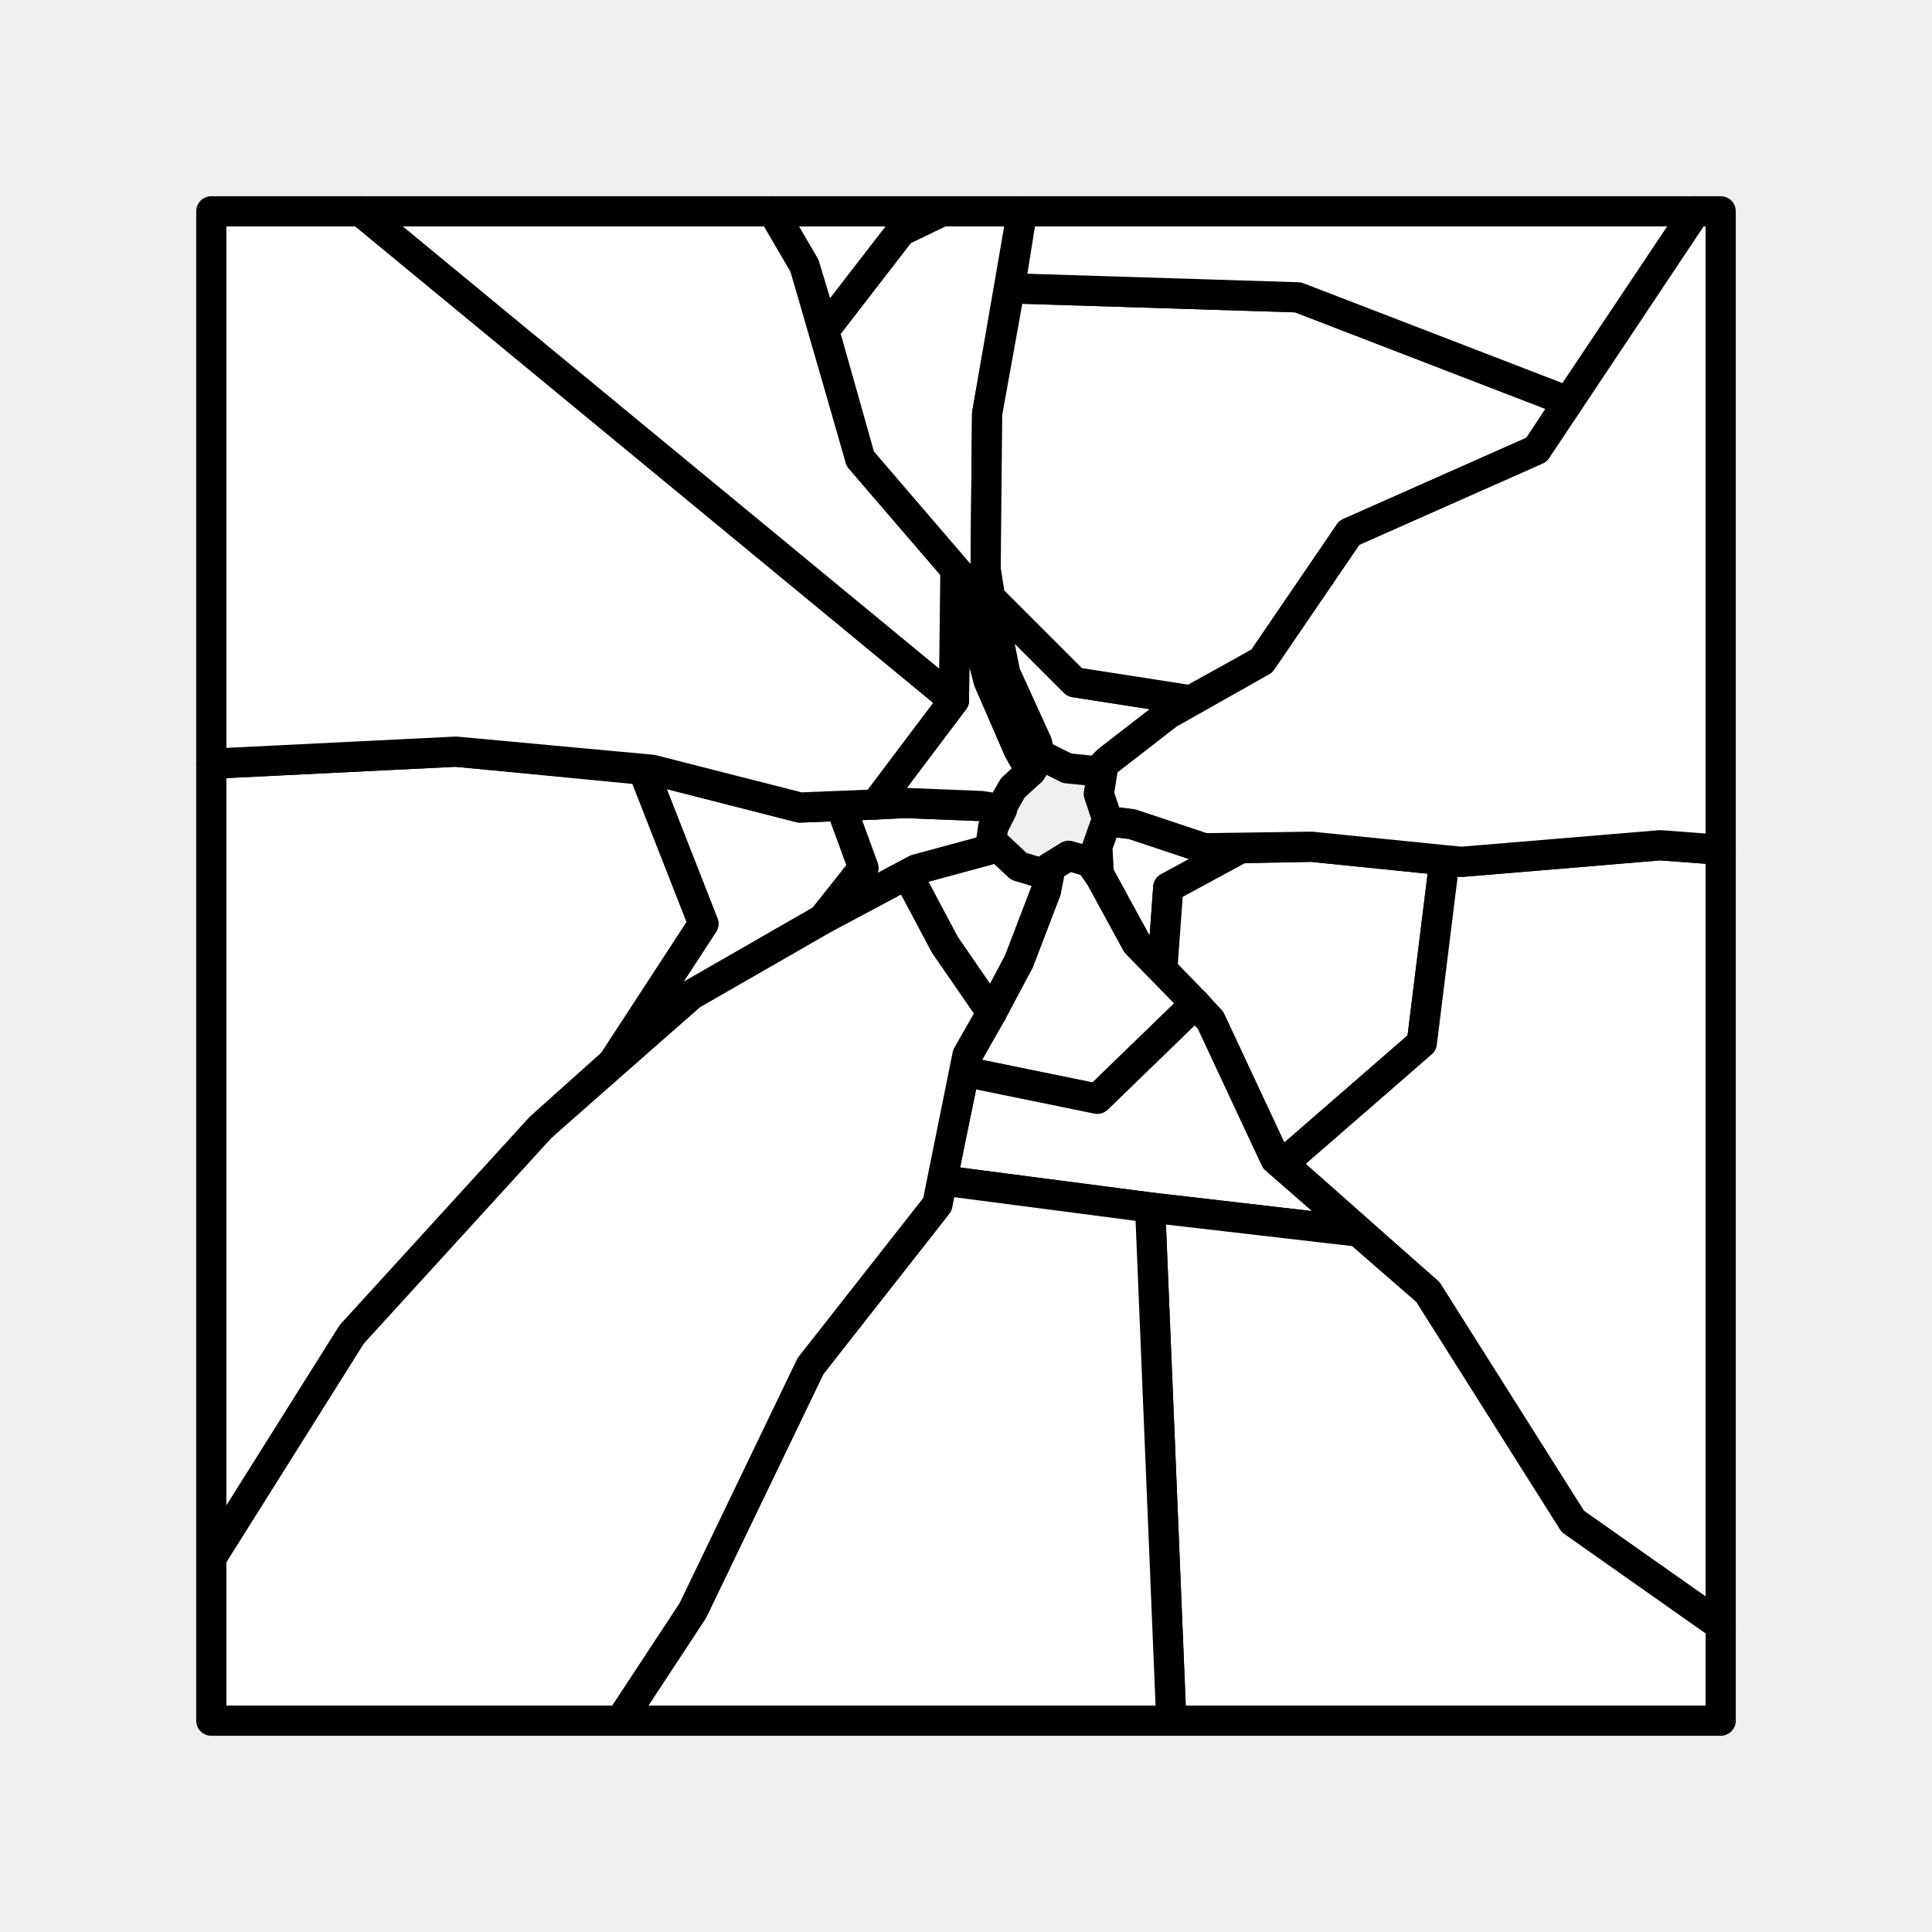
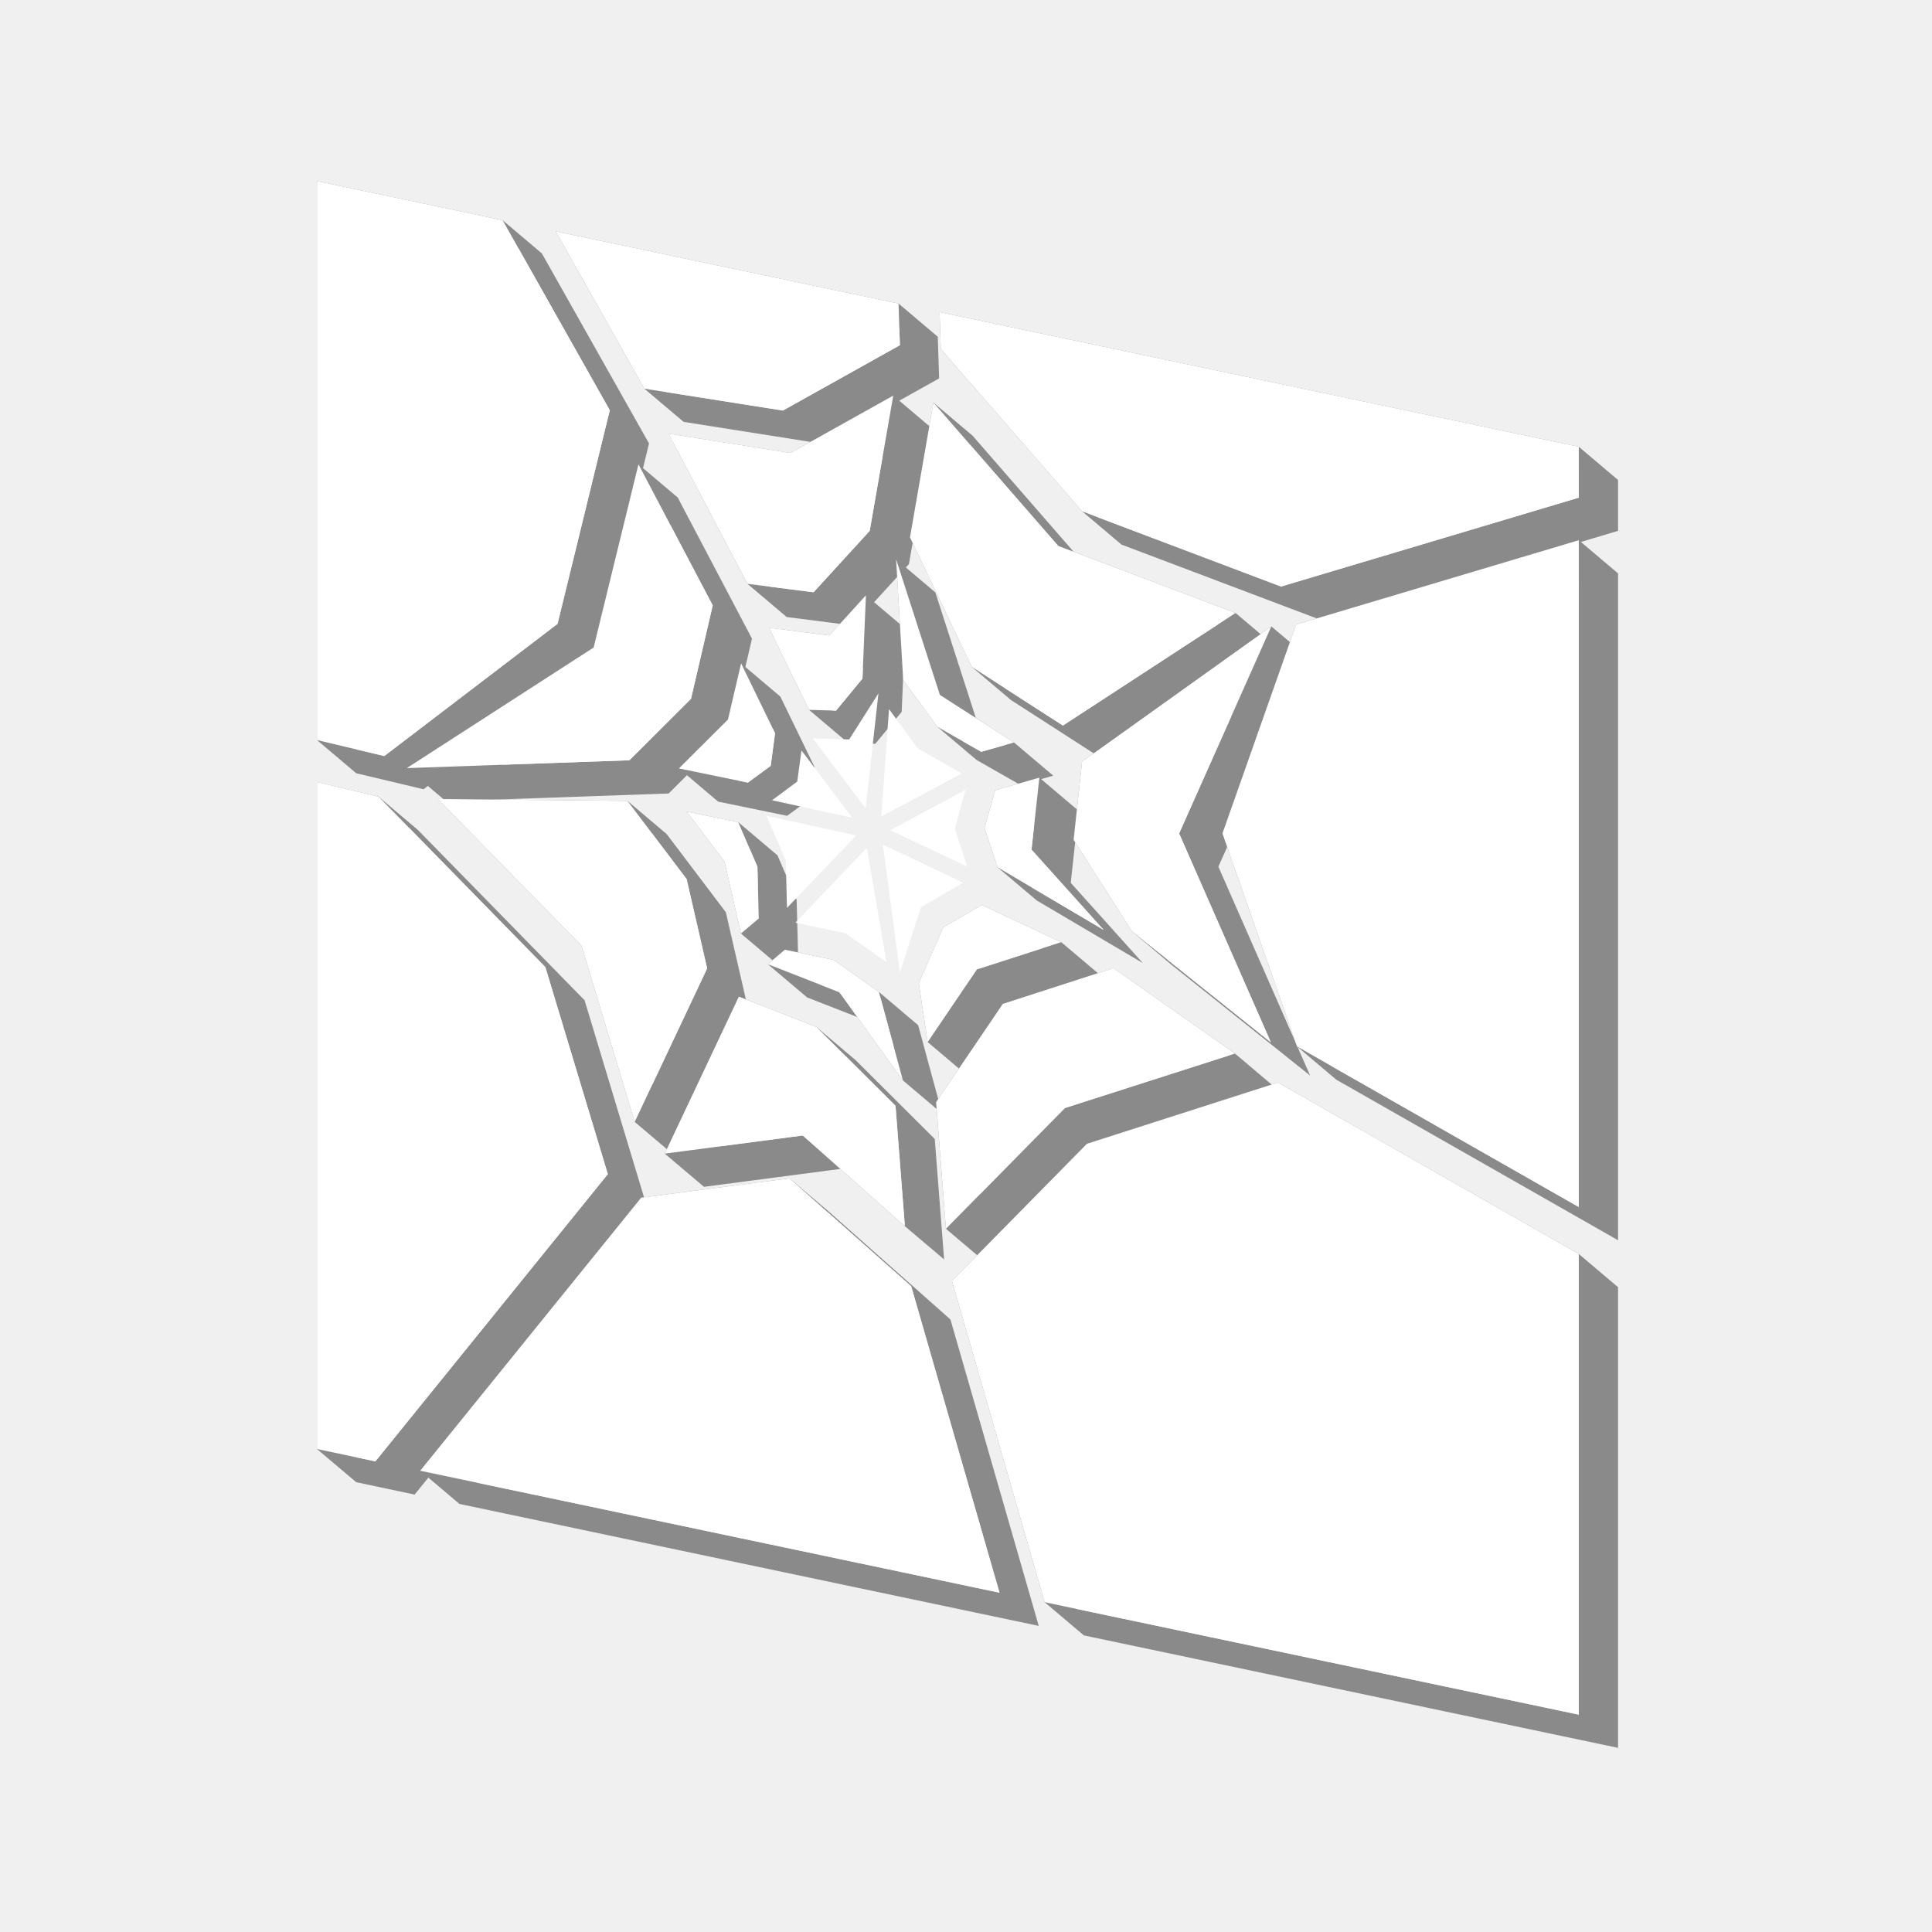
<svg xmlns="http://www.w3.org/2000/svg" viewBox="0 0 128 128" width="128" height="128">
-   <g fill="#fff" stroke="#000" stroke-width="2" stroke-linejoin="round">
-     <path d="M73.3 54.4L75.0 54.6L79.8 56.2L82.2 56.2L77.4 58.8L77.0 64.3L75.3 62.5L72.9 58.1L72.8 57.9L72.7 56.1Z" />
-     <path d="M82.2 56.2L86.9 56.1L95.7 57.0L94.2 69.1L85.0 77.1L84.5 76.8L80.2 67.6L77.0 64.3L77.4 58.8Z" />
-     <path d="M95.7 57.0L96.8 57.1L110.0 56.0L114.0 56.3L114.0 107.7L104.2 100.8L94.6 85.6L85.0 77.1L94.2 69.1Z" />
-     <path d="M72.2 57.1L72.9 58.1L75.3 62.5L79.2 66.5L72.7 72.8L63.9 71.0L64.1 69.9L67.5 63.7L69.3 59.0L69.5 57.5L70.8 56.7Z" />
-     <path d="M79.2 66.5L80.2 67.6L84.5 76.8L90.0 81.6L76.2 80.0L62.4 78.2L63.9 71.0L72.7 72.8Z" />
-     <path d="M90.0 81.6L94.6 85.6L104.2 100.8L114.0 107.7L114.0 114.0L77.6 114.0L76.2 80.0Z" />
-     <path d="M76.2 80.0L77.6 114.0L41.1 114.0L45.9 106.7L53.7 90.5L62.1 79.8L62.4 78.2Z" />
-     <path d="M69.5 58.0L69.3 59.0L67.5 63.7L65.7 67.1L62.6 62.6L60.1 57.9L60.7 57.6L65.5 56.3L66.0 56.0L67.5 57.4Z" />
-     <path d="M65.7 67.1L64.1 69.9L62.1 79.8L53.7 90.5L45.9 106.7L41.1 114.0L14.0 114.0L14.0 103.2L23.3 88.4L35.8 74.7L45.8 65.9L54.5 60.9L60.1 57.9L62.6 62.6Z" />
-     <path d="M65.6 56.2L65.5 56.3L60.7 57.6L54.5 60.9L54.5 60.9L57.2 57.5L55.7 53.4L60.0 53.2L65.0 53.4L66.4 53.6L65.8 54.8Z" />
-     <path d="M54.5 60.9L45.8 65.9L40.6 70.4L46.6 61.2L42.6 51.0L43.2 51.0L53.0 53.5L55.7 53.4L57.2 57.5Z" />
-     <path d="M40.6 70.4L35.8 74.7L23.3 88.4L14.0 103.2L14.0 50.6L30.2 49.8L42.6 51.0L46.6 61.2Z" />
-     <path d="M66.3 53.6L65.0 53.4L60.0 53.2L58.0 53.3L63.2 46.4L63.3 37.7L63.7 38.2L65.5 45.1L67.5 49.7L68.3 51.1L67.1 52.2Z" />
-     <path d="M58.0 53.3L53.0 53.5L43.2 51.0L30.2 49.8L14.0 50.6L14.0 14.0L23.9 14.0L63.2 46.4Z" />
-     <path d="M63.2 46.4L23.9 14.0L51.2 14.0L53.3 17.6L57.0 30.4L63.3 37.7Z" />
-     <path d="M68.3 51.1L67.5 49.7L65.5 45.1L63.7 38.2L57.0 30.4L54.6 21.9L59.7 15.3L62.4 14.0L67.7 14.0L67.7 14.1L65.4 27.4L65.3 37.7L66.6 44.6L68.7 49.2L68.9 49.9L68.7 50.5Z" />
-     <path d="M54.6 21.9L53.3 17.6L51.2 14.0L62.4 14.0L59.7 15.3Z" />
-     <path d="M68.9 50.0L68.7 49.2L66.6 44.6L65.6 39.6L71.2 45.2L78.9 46.4L77.4 47.3L73.4 50.4L72.7 51.1L70.7 50.9Z" />
-     <path d="M65.6 39.6L65.3 37.7L65.4 27.4L66.9 19.1L86.0 19.7L103.9 26.6L101.8 29.8L89.4 35.3L83.6 43.8L78.9 46.4L71.2 45.2Z" />
-     <path d="M66.9 19.1L67.7 14.1L67.7 14.0L112.3 14.0L112.2 14.2L103.9 26.6L86.0 19.7Z" />
-     <path d="M73.1 50.7L73.4 50.4L77.4 47.3L83.6 43.8L89.4 35.3L101.8 29.8L112.2 14.2L112.3 14.0L114.0 14.0L114.0 56.3L110.0 56.0L96.8 57.1L86.9 56.1L79.8 56.2L75.0 54.6L73.4 54.4L72.8 52.6Z" />
-   </g>
+   <path d="M59.84 45.06L59.37 37.05L61.97 39.25L62.44 47.26ZM61.97 39.25L64.87 48.24L62.27 46.04L59.37 37.05ZM62.27 46.04L67.18 49.19L69.78 51.39L64.87 48.24ZM69.78 51.39L67.61 52.01L65.01 49.81L67.18 49.19ZM67.61 52.01L64.7 50.35L62.1 48.15L65.01 49.81ZM62.1 48.15L59.84 45.06L62.44 47.26L64.7 50.35Z" fill="#8a8a8a" />
+   <path d="M60.29 35.6L61.84 26.67L64.44 28.87L62.89 37.8ZM64.44 28.87L72.71 38.37L70.11 36.17L61.84 26.67ZM70.11 36.17L81.86 40.61L84.46 42.81L72.71 38.37ZM84.46 42.81L73.02 50.27L70.42 48.07L81.86 40.61ZM73.02 50.27L66.98 46.38L64.38 44.18L70.42 48.07ZM64.38 44.18L60.29 35.6L62.89 37.8L66.98 46.38Z" fill="#8a8a8a" />
+   <path d="M62.33 23.12L62.25 20.68L64.85 22.88L64.93 25.32ZM62.25 20.68L104.6 29.6L107.2 31.8L64.85 22.88ZM107.2 31.8L107.2 35.17L104.6 32.97L104.6 29.6ZM107.2 35.17L87.47 41.06L84.87 38.86L104.6 32.97ZM87.47 41.06L74.3 36.08L71.7 33.88L84.87 38.86ZM71.7 33.88L62.33 23.12L64.93 25.32L74.3 36.08Z" fill="#8a8a8a" />
+   <path d="M65.93 52.36L68.86 51.52L71.46 53.72L68.53 54.56ZM71.46 53.72L70.94 58.49L68.34 56.29L68.86 51.52ZM70.94 58.49L75.72 63.81L73.12 61.61L68.34 56.29ZM75.72 63.81L68.69 59.66L66.09 57.46L73.12 61.61ZM66.09 57.46L65.23 54.85L67.83 57.05L68.69 59.66ZM65.23 54.85L65.93 52.36L68.53 54.56L67.83 57.05Z" fill="#8a8a8a" />
+   <path d="M71.69 50.46L84.23 41.5L86.83 43.7L74.29 52.66ZM86.83 43.7L80.72 57.42L78.12 55.22L84.23 41.5ZM80.72 57.42L86.8 71.26L84.2 69.06L78.12 55.22ZM86.8 71.26L77.59 63.9L74.99 61.7L84.2 69.06ZM74.99 61.7L71.13 55.64L73.73 57.84L77.59 63.9ZM71.13 55.64L71.69 50.46L74.29 52.66L73.73 57.84Z" fill="#8a8a8a" />
+   <path d="M85.87 41.38L104.6 35.79L107.2 37.99L88.47 43.58ZM107.2 37.99L107.2 82.17L104.6 79.97L104.6 35.79ZM107.2 82.17L88.53 71.53L85.93 69.33L104.6 79.97ZM85.93 69.33L80.99 55.22L83.59 57.42L88.53 71.53ZM80.99 55.22L85.87 41.38L88.47 43.58L83.59 57.42Z" fill="#8a8a8a" />
+   <path d="M65.05 59.96L70.31 62.42L72.91 64.62L67.65 62.16ZM72.91 64.62L67.33 66.42L64.73 64.22L70.31 62.42ZM67.33 66.42L64.06 71.24L61.46 69.04L64.73 64.22ZM61.46 69.04L60.87 65.14L63.47 67.34L64.06 71.24ZM60.87 65.14L62.49 61.44L65.09 63.64L63.47 67.34ZM62.49 61.44L65.05 59.96L67.65 62.16L65.09 63.64Z" fill="#8a8a8a" />
+   <path d="M73.77 64.14L81.82 69.8L84.42 72L76.37 66.34ZM84.42 72L73.15 75.61L70.55 73.41L81.82 69.8ZM73.15 75.61L65.27 83.61L62.67 81.41L70.55 73.41ZM62.67 81.41L62.02 73.02L64.62 75.22L65.27 83.61ZM62.02 73.02L66.44 66.51L69.04 68.71L64.62 75.22ZM66.44 66.51L73.77 64.14L76.37 66.34L69.04 68.71Z" fill="#8a8a8a" />
+   <path d="M84.67 71.72L104.6 83.08L107.2 85.28L87.27 73.92ZM107.2 85.28L107.2 115.8L104.6 113.6L104.6 83.08ZM107.2 115.8L71.81 108.35L69.21 106.15L104.6 113.6ZM69.21 106.15L63.07 84.86L65.67 87.06L71.81 108.35ZM63.07 84.86L72.01 75.78L74.61 77.98L65.67 87.06ZM72.01 75.78L84.67 71.72L87.27 73.92L74.61 77.98Z" fill="#8a8a8a" />
+   <path d="M60.83 67.92L62.42 73.78L59.82 71.58L58.23 65.72ZM59.82 71.58L55.6 65.73L58.2 67.93L62.42 73.78ZM58.2 67.93L53.47 66.08L50.87 63.88L55.6 65.73ZM50.87 63.88L52 62.92L54.6 65.12L53.47 66.08ZM52 62.92L55.24 63.6L57.84 65.8L54.6 65.12ZM55.24 63.6L58.23 65.72L60.83 67.92L57.84 65.8Z" fill="#8a8a8a" />
+   <path d="M61.93 75.46L62.55 83.44L59.95 81.24L59.33 73.26ZM59.95 81.24L53.18 75.23L55.78 77.43L62.55 83.44ZM55.78 77.43L46.64 78.63L44.04 76.43L53.18 75.23ZM44.04 76.43L48.95 66.03L51.55 68.23L46.64 78.63ZM48.95 66.03L54.09 68.04L56.69 70.24L51.55 68.23ZM56.69 70.24L61.93 75.46L59.33 73.26L54.09 68.04Z" fill="#8a8a8a" />
+   <path d="M62.97 87.42L68.82 107.72L66.22 105.52L60.37 85.22ZM68.82 107.72L30.44 99.64L27.84 97.44L66.22 105.52ZM27.84 97.44L42.48 79.35L45.08 81.55L30.44 99.64ZM42.48 79.35L52.31 78.07L54.91 80.27L45.08 81.55ZM54.91 80.27L62.97 87.42L60.37 85.22L52.31 78.07Z" fill="#8a8a8a" />
+   <path d="M52.87 63.05L51.69 64.05L49.09 61.85L50.27 60.85ZM49.09 61.85L48 57.08L50.6 59.28L51.69 64.05ZM48 57.08L45.49 53.77L48.09 55.97L50.6 59.28ZM45.49 53.77L48.91 54.47L51.51 56.67L48.09 55.97ZM51.51 56.67L52.78 59.62L50.18 57.42L48.91 54.47ZM52.78 59.62L52.87 63.05L50.27 60.85L50.18 57.42Z" fill="#8a8a8a" />
+   <path d="M49.45 66.36L44.65 76.53L42.05 74.33L46.85 64.16ZM42.05 74.33L38.53 62.66L41.13 64.86L44.65 76.53ZM38.53 62.66L29.01 52.94L31.61 55.14L41.13 64.86ZM29.01 52.94L41.57 53.06L44.17 55.26L31.61 55.14ZM44.17 55.26L48.09 60.44L45.49 58.24L41.57 53.06ZM48.09 60.44L49.45 66.36L46.85 64.16L45.49 58.24Z" fill="#8a8a8a" />
+   <path d="M42.87 79.99L27.47 99.02L24.87 96.82L40.27 77.79ZM27.47 99.02L23.6 98.2L21 96L24.87 96.82ZM21 96L21 51.81L23.6 54.01L23.6 98.2ZM21 51.81L25.08 52.78L27.68 54.98L23.6 54.01ZM27.68 54.98L38.73 66.27L36.13 64.07L25.08 52.78ZM38.73 66.27L42.87 79.99L40.27 77.79L36.13 64.07Z" fill="#8a8a8a" />
+   <path d="M52.15 54.05L47.58 53.11L44.98 50.91L49.55 51.85ZM44.98 50.91L48.23 47.67L50.83 49.87L47.58 53.11ZM48.23 47.67L49.1 43.95L51.7 46.15L50.83 49.87ZM51.7 46.15L53.95 50.78L51.35 48.58L49.1 43.95ZM53.95 50.78L53.66 52.94L51.06 50.74L51.35 48.58ZM53.66 52.94L52.15 54.05L49.55 51.85L51.06 50.74Z" fill="#8a8a8a" />
+   <path d="M44.3 52.57L29.55 53.09L26.95 50.89L41.7 50.37ZM26.95 50.89L39.33 42.9L41.93 45.1L29.55 53.09ZM39.33 42.9L42.3 30.76L44.9 32.96L41.93 45.1ZM44.9 32.96L49.82 42.31L47.22 40.11L42.3 30.76ZM49.82 42.31L48.38 48.5L45.78 46.3L47.22 40.11ZM48.38 48.5L44.3 52.57L41.7 50.37L45.78 46.3Z" fill="#8a8a8a" />
+   <path d="M28.06 52.29L23.6 51.23L21 49.03L25.46 50.09ZM21 49.03L21 12L23.6 14.2L23.6 51.23ZM21 12L33.3 14.59L35.9 16.79L23.6 14.2ZM35.9 16.79L43 29.38L40.4 27.18L33.3 14.59ZM43 29.38L39.54 43.53L36.94 41.33L40.4 27.18ZM39.54 43.53L28.06 52.29L25.46 50.09L36.94 41.33Z" fill="#8a8a8a" />
+   <path d="M53.6 47.03L50.95 41.59L53.55 43.79L56.2 49.23ZM50.95 41.59L54.95 42.1L57.55 44.3L53.55 43.79ZM54.95 42.1L57.37 39.44L59.97 41.64L57.55 44.3ZM59.97 41.64L59.74 47.16L57.14 44.96L57.37 39.44ZM59.74 47.16L57.99 49.28L55.39 47.08L57.14 44.96ZM57.99 49.28L56.2 49.23L53.6 47.03L55.39 47.08Z" fill="#8a8a8a" />
+   <path d="M49.52 38.68L44.29 28.73L46.89 30.93L52.12 40.88ZM44.29 28.73L52.38 30.01L54.98 32.21L46.89 30.93ZM52.38 30.01L59.18 26.21L61.78 28.41L54.98 32.21ZM61.78 28.41L60.22 37.37L57.62 35.17L59.18 26.21ZM60.22 37.37L56.5 41.44L53.9 39.24L57.62 35.17ZM56.5 41.44L52.12 40.88L49.52 38.68L53.9 39.24Z" fill="#8a8a8a" />
+   <path d="M42.69 25.75L36.82 15.33L39.42 17.53L45.29 27.95ZM36.82 15.33L59.53 20.11L62.13 22.31L39.42 17.53ZM62.13 22.31L62.22 25.07L59.62 22.87L59.53 20.11ZM62.22 25.07L54.47 29.4L51.87 27.2L59.62 22.87ZM54.47 29.4L45.29 27.95L42.69 25.75L51.87 27.2Z" fill="#8a8a8a" />
+   <path d="M58.39 54.09L58.9 46.98L60.81 49.59L63.72 51.25Z" fill="#fff" />
+   <path d="M59.84 45.06L59.37 37.05L62.27 46.04L67.18 49.19L65.01 49.81L62.1 48.15Z" fill="#fff" />
+   <path d="M60.29 35.6L61.84 26.67L70.11 36.17L81.86 40.61L70.42 48.07L64.38 44.18Z" fill="#fff" />
+   <path d="M62.33 23.12L62.25 20.68L104.6 29.6L104.6 32.97L84.87 38.86L71.7 33.88Z" fill="#fff" />
+   <path d="M58.98 55L63.97 52.33L63.26 54.89L64.08 57.41Z" fill="#fff" />
+   <path d="M65.93 52.36L68.86 51.52L68.34 56.29L73.12 61.61L66.09 57.46L65.23 54.85Z" fill="#fff" />
+   <path d="M71.69 50.46L84.23 41.5L78.12 55.22L84.2 69.06L74.99 61.7L71.13 55.64Z" fill="#fff" />
+   <path d="M85.87 41.38L104.6 35.79L104.6 79.97L85.93 69.33L80.99 55.22Z" fill="#fff" />
+   <path d="M58.49 55.96L63.82 58.48L61.01 60.11L59.62 64.43Z" fill="#fff" />
+   <path d="M65.05 59.96L70.31 62.42L64.73 64.22L61.46 69.04L60.87 65.14L62.49 61.44Z" fill="#fff" />
+   <path d="M73.77 64.14L81.82 69.8L70.55 73.41L62.67 81.41L62.02 73.02L66.44 66.51Z" fill="#fff" />
+   <path d="M84.67 71.72L104.6 83.08L104.6 113.6L69.21 106.15L63.07 84.86L72.01 75.78Z" fill="#fff" />
+   <path d="M57.43 56.17L58.73 63.75L56.02 61.83L52.7 61.13Z" fill="#fff" />
+   <path d="M58.23 65.72L59.82 71.58L55.6 65.73L50.87 63.88L52 62.92L55.24 63.6Z" fill="#fff" />
+   <path d="M59.33 73.26L59.95 81.24L53.18 75.23L44.04 76.43L48.95 66.03L54.09 68.04Z" fill="#fff" />
+   <path d="M60.37 85.22L66.22 105.52L27.84 97.44L42.48 79.35L52.31 78.07Z" fill="#fff" />
+   <path d="M56.73 55.35L52.14 60.15L52.06 57L50.78 54.05Z" fill="#fff" />
+   <path d="M50.27 60.85L49.09 61.85L48 57.08L45.49 53.77L48.91 54.47L50.18 57.42Z" fill="#fff" />
+   <path d="M46.85 64.16L42.05 74.33L38.53 62.66L29.01 52.94L41.57 53.06L45.49 58.24Z" fill="#fff" />
+   <path d="M40.27 77.79L24.87 96.82L21 96L21 51.81L25.08 52.78L36.13 64.07Z" fill="#fff" />
+   <path d="M56.47 54.18L51.15 53.02L52.82 51.78L53.1 49.72Z" fill="#fff" />
+   <path d="M49.55 51.85L44.98 50.91L48.23 47.67L49.1 43.95L51.35 48.58L51.06 50.74Z" fill="#fff" />
+   <path d="M41.7 50.37L26.95 50.89L39.33 42.9L42.3 30.76L47.22 40.11L45.78 46.3Z" fill="#fff" />
+   <path d="M25.46 50.09L21 49.03L21 12L33.3 14.59L40.4 27.18L36.94 41.33Z" fill="#fff" />
+   <path d="M57.35 53.55L53.85 48.92L56.26 48.99L58.2 45.94Z" fill="#fff" />
+   <path d="M53.6 47.03L50.95 41.59L54.95 42.1L57.37 39.44L57.14 44.96L55.39 47.08Z" fill="#fff" />
+   <path d="M49.52 38.68L44.29 28.73L52.38 30.01L59.18 26.21L57.62 35.17L53.9 39.24Z" fill="#fff" />
+   <path d="M42.69 25.75L36.82 15.33L59.53 20.11L59.62 22.87L51.87 27.2Z" fill="#fff" />
</svg>
